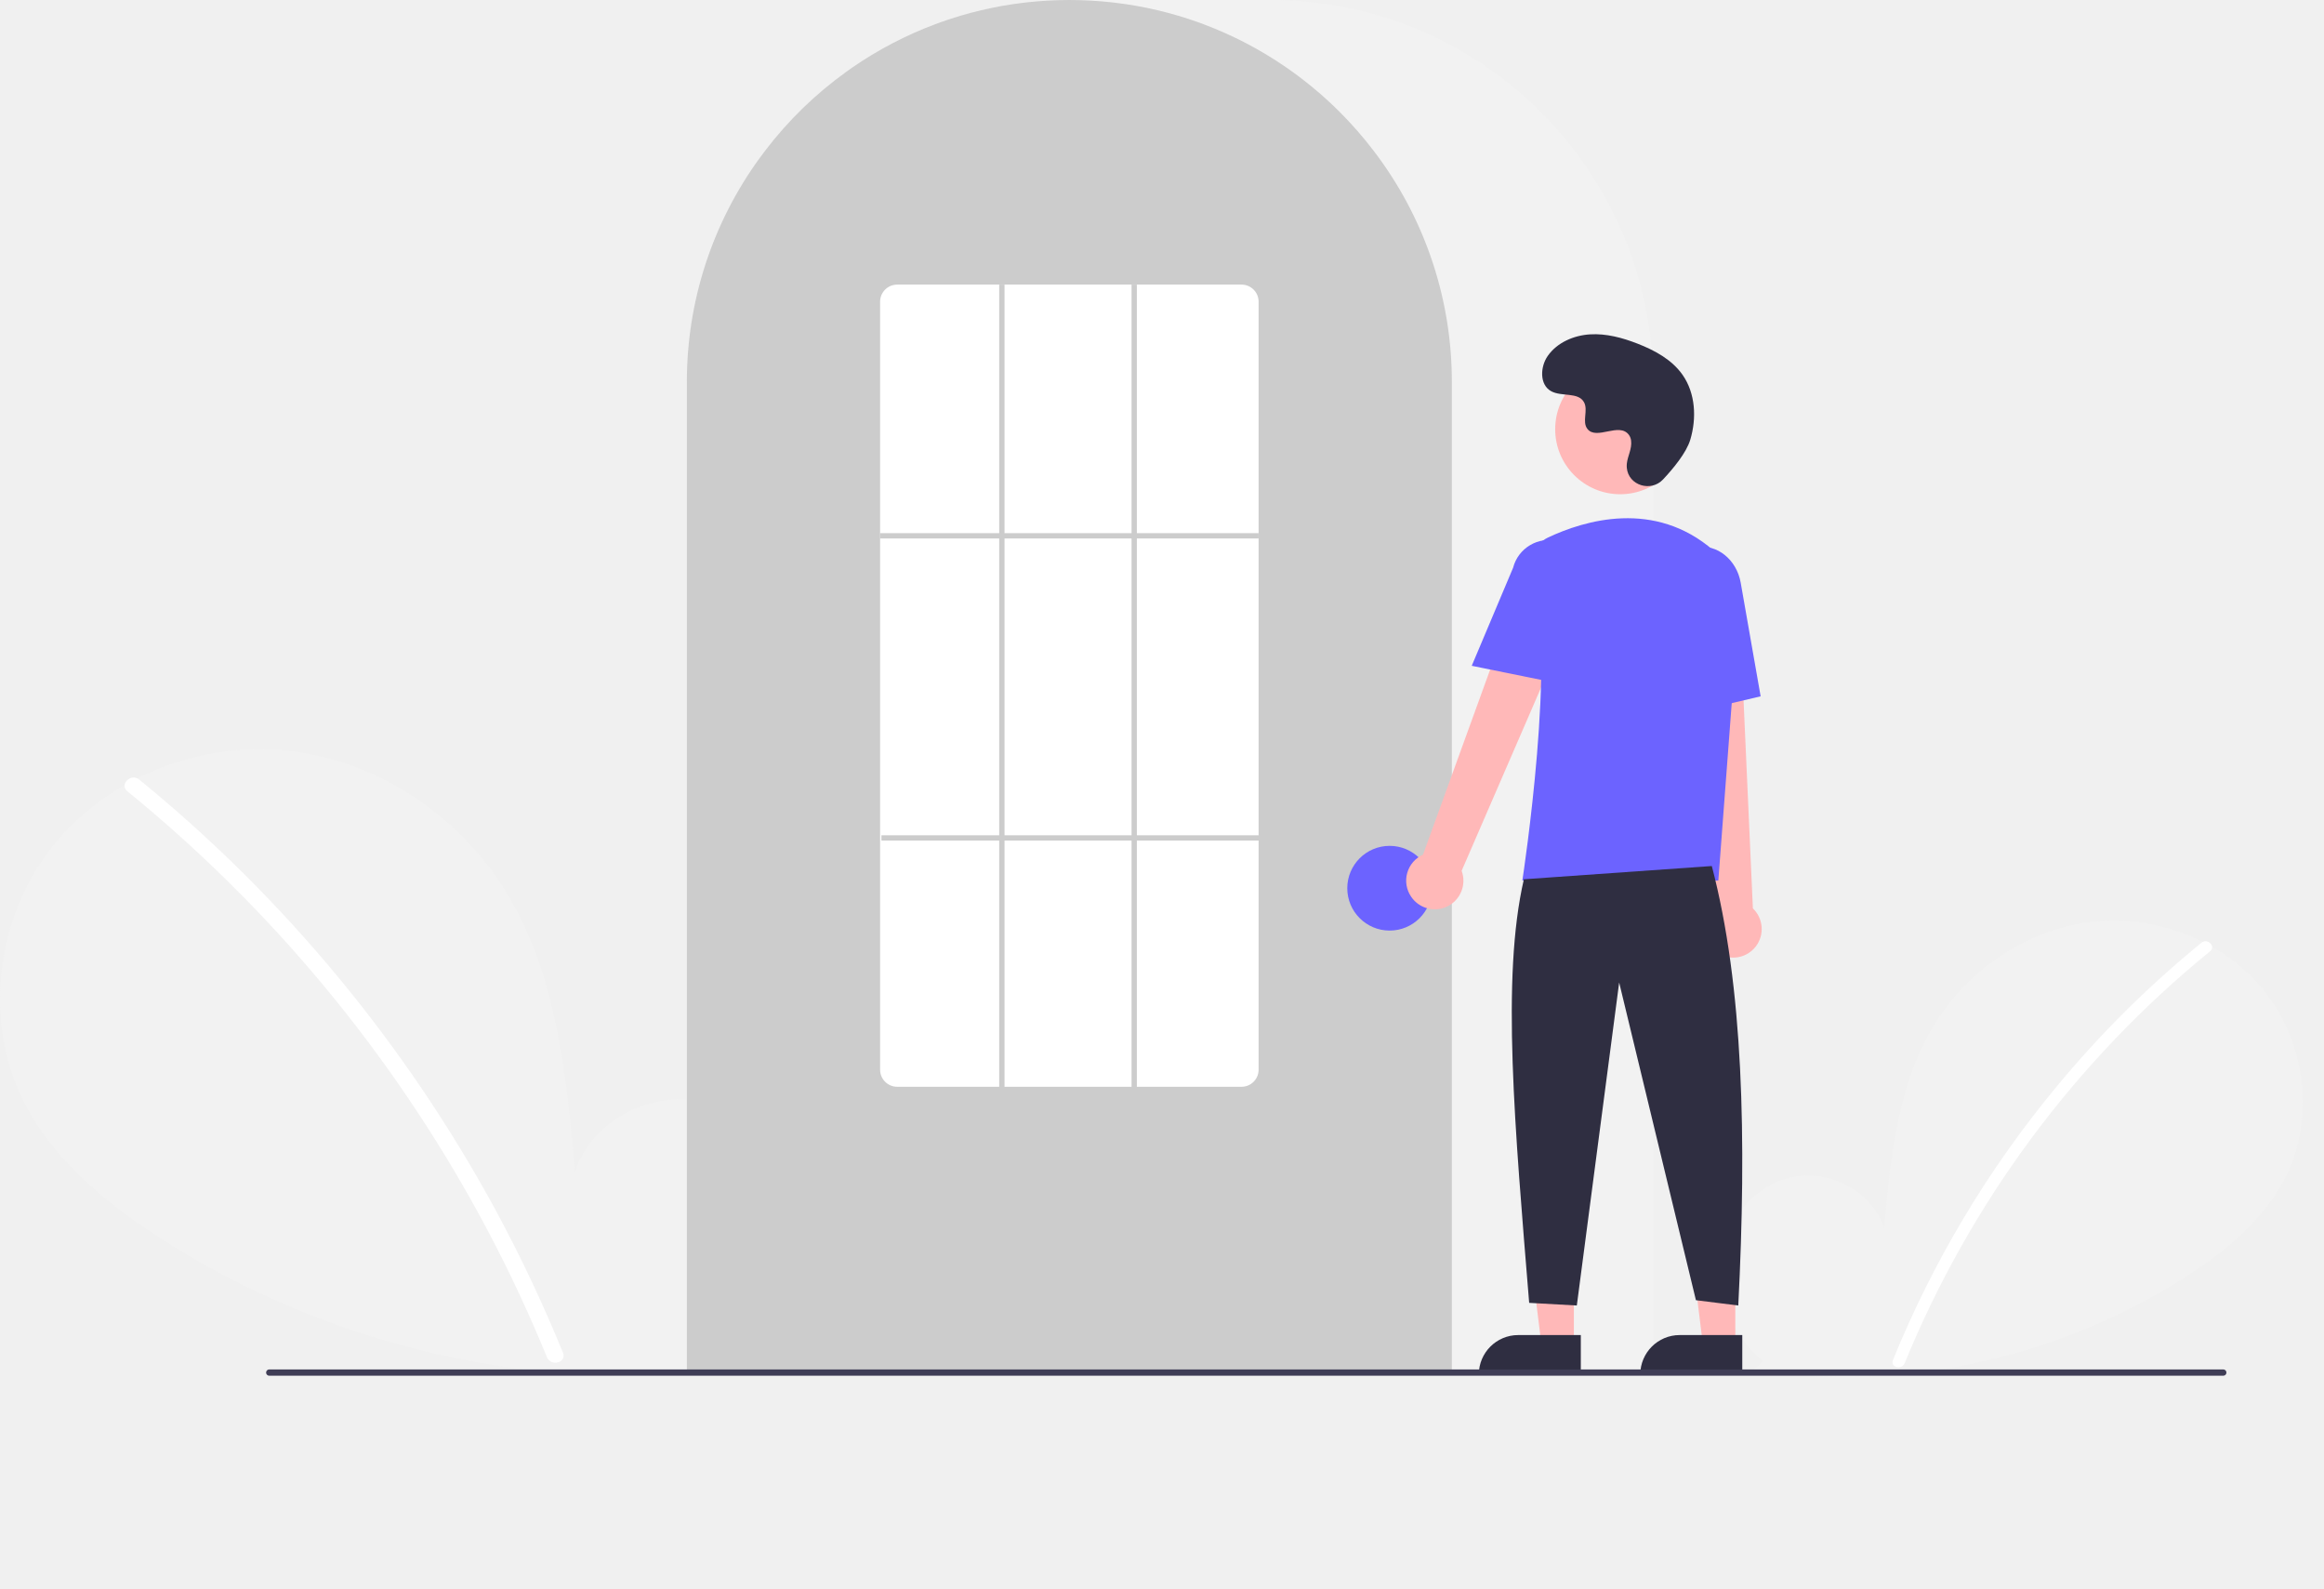
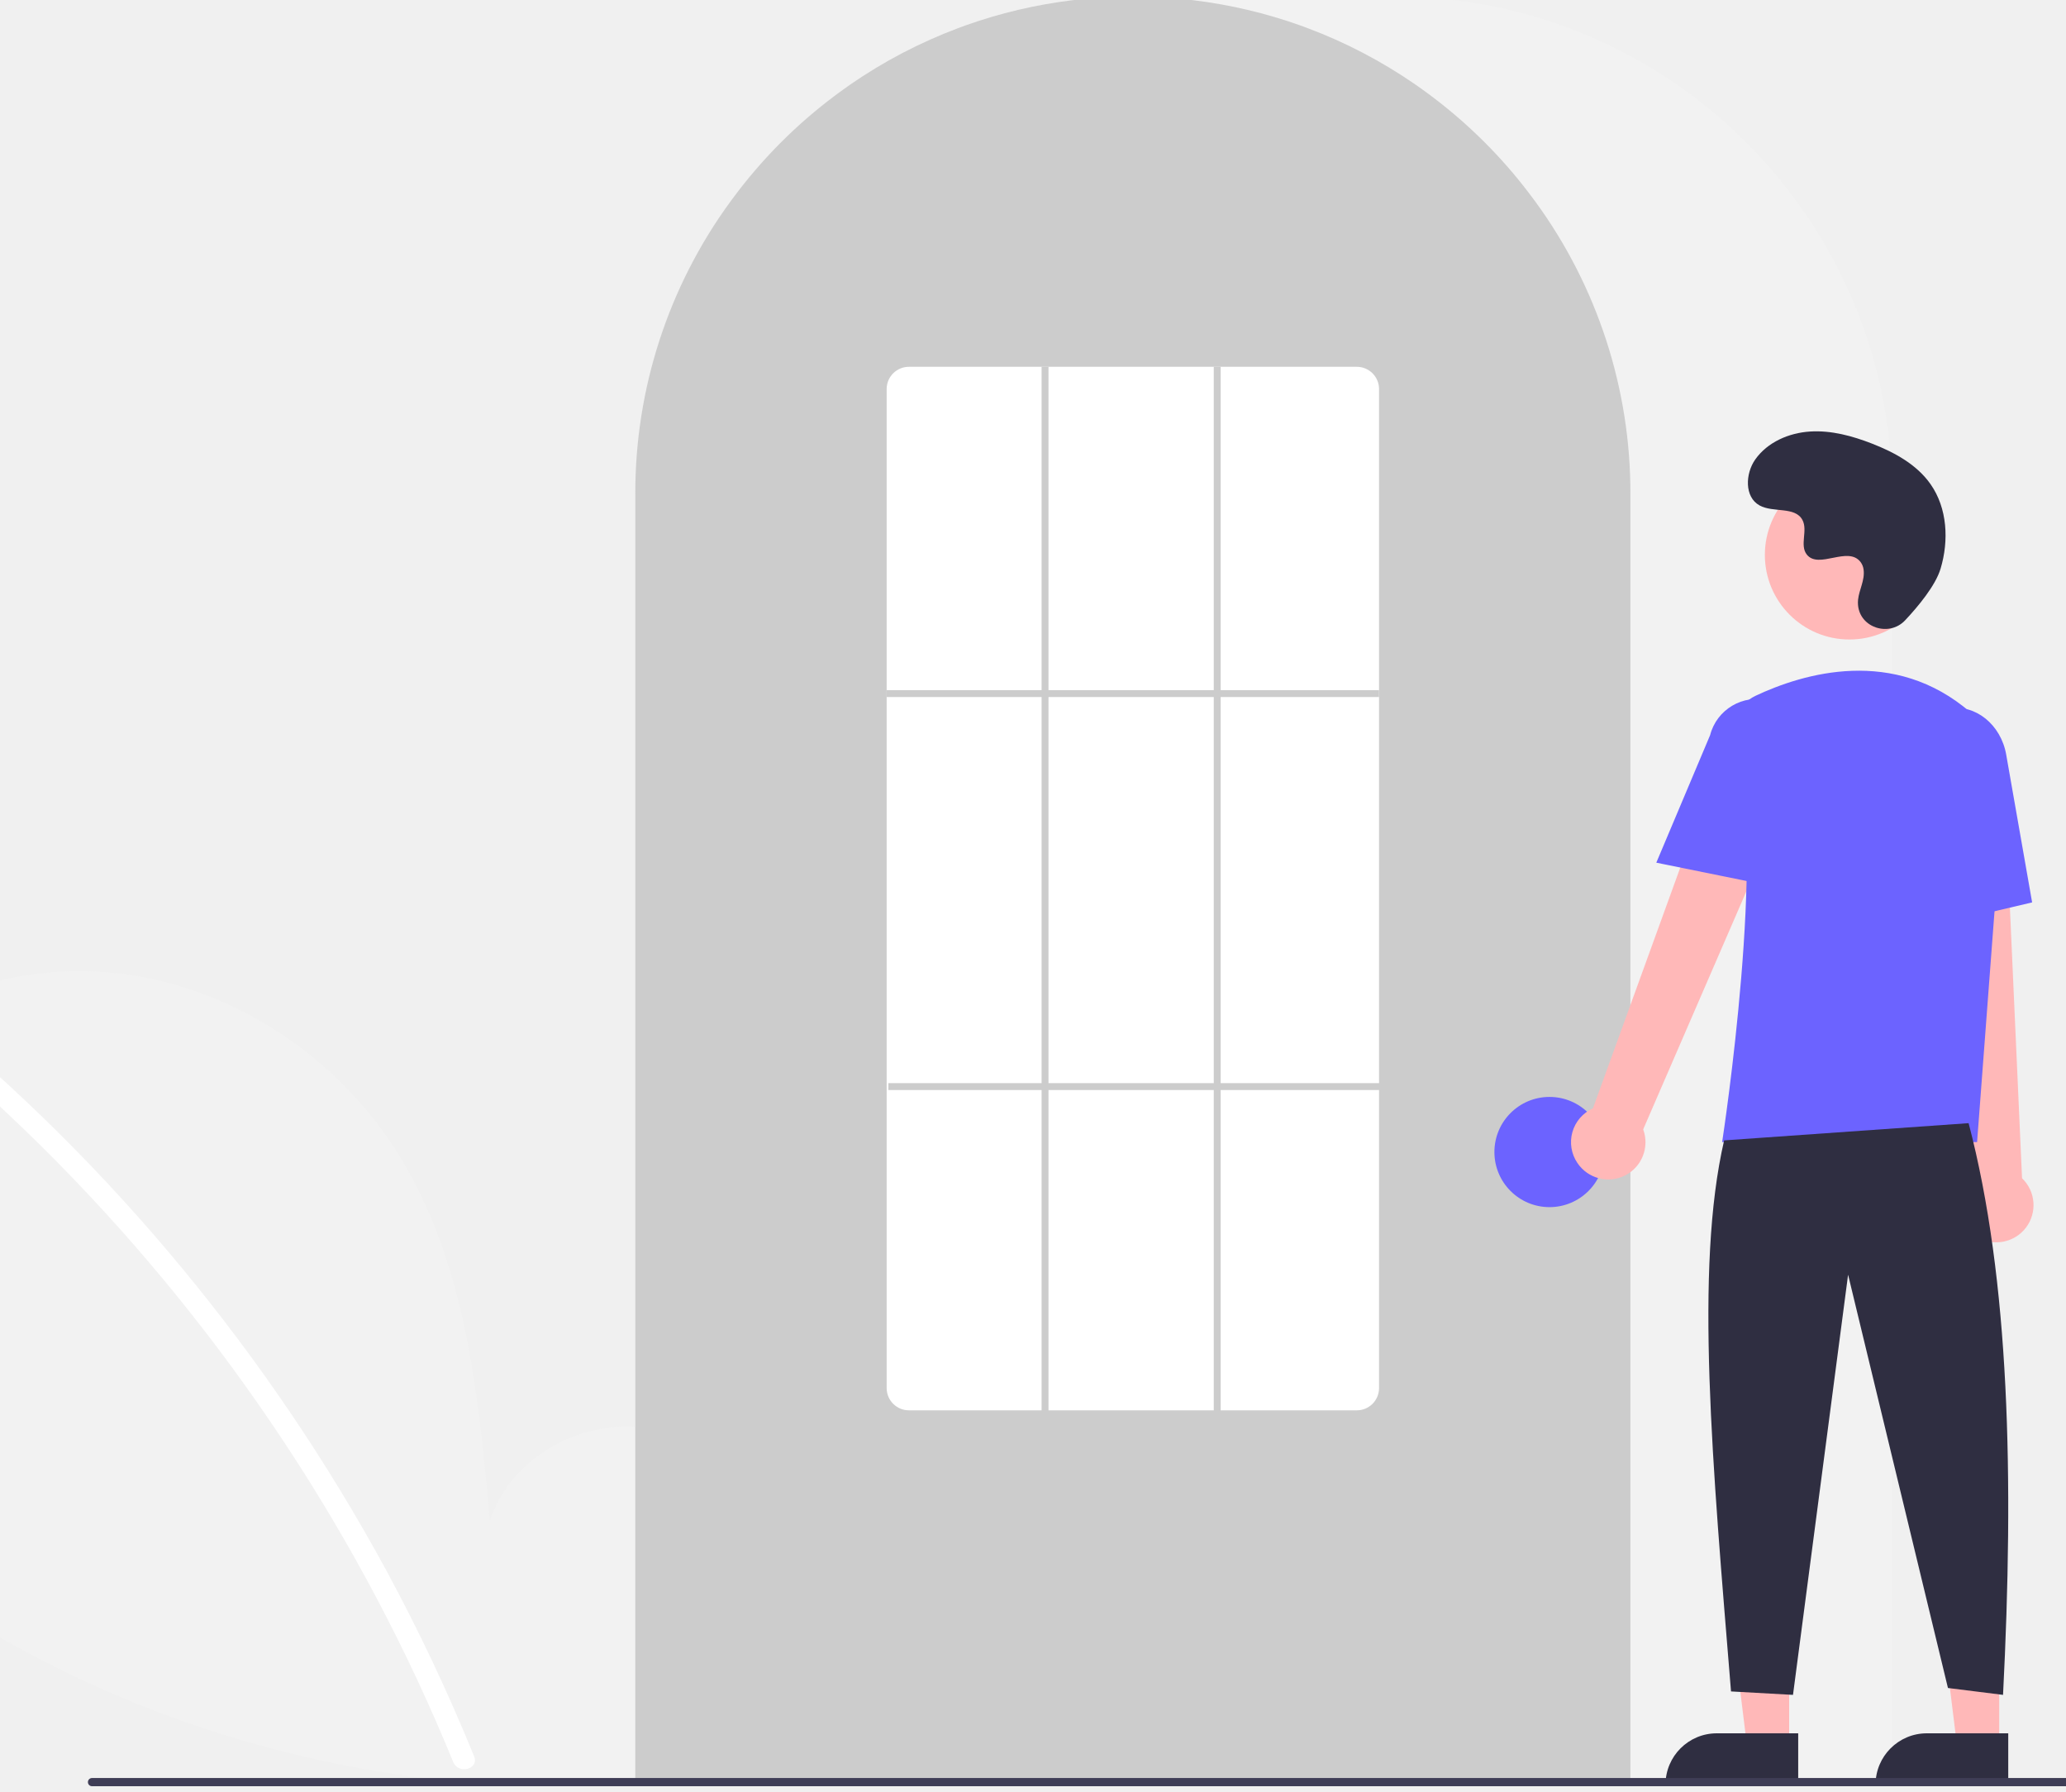
- <svg xmlns="http://www.w3.org/2000/svg" width="878" height="600" viewBox="0 0 878 600" fill="none">
-   <path d="M831.092,704.187c-11.138-9.412-17.904-24.28-16.13-38.754s12.764-27.78,27.018-30.854,30.504,5.435,34.834,19.359c2.383-26.846,5.129-54.818,19.402-77.68,12.924-20.701,35.309-35.514,59.569-38.164s49.803,7.359,64.933,26.507,18.835,46.985,8.238,68.969c-7.806,16.195-22.188,28.247-37.257,38.052a240.452,240.452,0,0,1-164.454,35.977Z" transform="translate(-165 -189.9307)" fill="#f2f2f2" />
-   <path d="M996.728,546.01a393.414,393.414,0,0,0-54.826,54.442,394.561,394.561,0,0,0-61.752,103.194c-1.112,2.725,3.313,3.911,4.412,1.216A392.342,392.342,0,0,1,999.963,549.245c2.284-1.86-.97-5.08-3.236-3.236Z" transform="translate(-165 -189.9307)" fill="#fff" />
-   <path d="M445.067,701.63c15.299-12.927,24.591-33.348,22.154-53.228s-17.531-38.156-37.11-42.377-41.897,7.464-47.844,26.59c-3.273-36.873-7.044-75.292-26.648-106.693-17.751-28.433-48.497-48.778-81.818-52.418s-68.404,10.107-89.185,36.407-25.869,64.535-11.315,94.729c10.722,22.243,30.475,38.797,51.172,52.264,66.03,42.965,147.939,60.884,225.877,49.415" transform="translate(-165 -189.9307)" fill="#f2f2f2" />
-   <path d="M217.567,484.373a540.355,540.355,0,0,1,75.304,74.777A548.076,548.076,0,0,1,352.257,647.04a545.835,545.835,0,0,1,25.43,53.846c1.527,3.743-4.55,5.372-6.06,1.671a536.36,536.36,0,0,0-49.009-92.727A539.734,539.734,0,0,0,256.889,528.632a538.441,538.441,0,0,0-43.766-39.815c-3.138-2.555,1.332-6.978,4.444-4.444Z" transform="translate(-165 -189.9307)" fill="#fff" />
-   <path d="M789.5,708.931h-365v-374.5c0-79.678,64.822-144.5,144.5-144.5h76c79.677,0,144.5,64.822,144.5,144.5Z" transform="translate(-165 -189.9307)" fill="#f2f2f2" />
-   <path d="M713.5,708.931h-289v-374.5a143.382,143.382,0,0,1,27.596-84.944c.664-.905,1.326-1.798,2.009-2.681a144.466,144.466,0,0,1,30.754-29.851c.66-.48,1.322-.952,1.994-1.423a144.16,144.16,0,0,1,31.472-16.459c.661-.25,1.334-.501,2.007-.742a144.02,144.02,0,0,1,31.108-7.336c.658-.09,1.333-.16,2.008-.23a146.288,146.288,0,0,1,31.105,0c.673.07,1.349.141,2.014.231a143.995,143.995,0,0,1,31.1,7.335c.673.241,1.346.492,2.009.743a143.799,143.799,0,0,1,31.106,16.216c.672.461,1.344.933,2.006,1.405a145.987,145.987,0,0,1,18.384,15.564,144.305,144.305,0,0,1,12.724,14.551c.681.88,1.343,1.773,2.005,2.677A143.382,143.382,0,0,1,713.5,334.431Z" transform="translate(-165 -189.9307)" fill="#ccc" />
-   <circle cx="525" cy="335.5" r="16" fill="#6c63ff" />
-   <polygon points="594.599 507.783 582.339 507.783 576.506 460.495 594.601 460.496 594.599 507.783" fill="#ffb8b8" />
-   <path d="M573.582,504.28h23.644a0,0,0,0,1,0,0v14.887a0,0,0,0,1,0,0H558.695a0,0,0,0,1,0,0v0a14.887,14.887,0,0,1,14.887-14.887Z" fill="#2f2e41" />
-   <polygon points="655.599 507.783 643.339 507.783 637.506 460.495 655.601 460.496 655.599 507.783" fill="#ffb8b8" />
-   <path d="M634.582,504.28h23.644a0,0,0,0,1,0,0v14.887a0,0,0,0,1,0,0H619.695a0,0,0,0,1,0,0v0a14.887,14.887,0,0,1,14.887-14.887Z" fill="#2f2e41" />
-   <path d="M698.098,528.6a10.743,10.743,0,0,1,4.511-15.843l41.676-114.867L764.791,409.082,717.206,518.853a10.801,10.801,0,0,1-19.109,9.748Z" transform="translate(-165 -189.9307)" fill="#ffb8b8" />
-   <path d="M814.336,550.184a10.743,10.743,0,0,1-2.893-16.217L798.533,412.458l23.338,1.066L827.236,533.045a10.801,10.801,0,0,1-12.9,17.139Z" transform="translate(-165 -189.9307)" fill="#ffb8b8" />
-   <circle cx="612.106" cy="162.123" r="24.561" fill="#ffb8b8" />
-   <path d="M814.18,522.549H740.133l.089-.576c.133-.861,13.197-86.439,3.562-114.436a11.813,11.813,0,0,1,6.069-14.584h0c13.772-6.485,40.208-14.471,62.52,4.909a28.234,28.234,0,0,1,9.459,23.396Z" transform="translate(-165 -189.9307)" fill="#6c63ff" />
-   <path d="M754.354,448.181,721.018,441.418l15.626-37.03a13.997,13.997,0,0,1,27.106,6.998Z" transform="translate(-165 -189.9307)" fill="#6c63ff" />
-   <path d="M797.05,460.739l-2.004-45.941c-1.52-8.636,3.424-16.8,11.027-18.135,7.605-1.33,15.032,4.66,16.558,13.36l7.533,42.928Z" transform="translate(-165 -189.9307)" fill="#6c63ff" />
-   <path d="M811.716,517.049c11.915,45.377,13.214,103.069,10,166l-16-2-29-120-16,122-18-1c-5.377-66.03-10.613-122.715-2-160Z" transform="translate(-165 -189.9307)" fill="#2f2e41" />
-   <path d="M793.289,371.035c-4.582,4.881-13.091,2.261-13.688-4.407a8.055,8.055,0,0,1,.01-1.556c.308-2.954,2.015-5.635,1.606-8.754a4.59,4.59,0,0,0-.84-2.149c-3.651-4.889-12.222,2.187-15.668-2.239-2.113-2.714.371-6.987-1.251-10.021-2.14-4.004-8.479-2.029-12.454-4.221-4.423-2.439-4.158-9.225-1.247-13.353,3.551-5.034,9.776-7.72,15.923-8.107s12.253,1.275,17.992,3.511c6.521,2.541,12.988,6.054,17.001,11.788,4.88,6.973,5.35,16.348,2.909,24.502C802.098,360.99,797.031,367.049,793.289,371.035Z" transform="translate(-165 -189.9307)" fill="#2f2e41" />
-   <path d="M1004.982,709.574h-738.294a1.191,1.191,0,0,1,0-2.381h738.294a1.191,1.191,0,0,1,0,2.381Z" transform="translate(-165 -189.9307)" fill="#3f3d56" />
-   <path d="M634,600.431H504a6.465,6.465,0,0,1-6.5-6.415V303.846a6.465,6.465,0,0,1,6.5-6.415H634a6.465,6.465,0,0,1,6.5,6.415V594.015A6.465,6.465,0,0,1,634,600.431Z" transform="translate(-165 -189.9307)" fill="#fff" />
-   <rect x="332.5" y="201.39" width="143" height="2" fill="#ccc" />
-   <rect x="333" y="315.5" width="143" height="2" fill="#ccc" />
-   <rect x="377.5" y="107.5" width="2" height="304" fill="#ccc" />
-   <rect x="427.5" y="107.5" width="2" height="304" fill="#ccc" />
+ <svg xmlns="http://www.w3.org/2000/svg" width="600" height="520.139">
+   <g>
+     <rect fill="none" id="canvas_background" height="522.139" width="602" y="-1" x="-1" />
+   </g>
+   <g>
+     <path id="svg_3" fill="#f2f2f2" d="m205.067,510.699c15.299,-12.927 24.591,-33.348 22.154,-53.228s-17.531,-38.156 -37.11,-42.377s-41.897,7.464 -47.844,26.59c-3.273,-36.873 -7.044,-75.292 -26.648,-106.693c-17.751,-28.433 -48.497,-48.778 -81.818,-52.418s-68.404,10.107 -89.185,36.407s-25.869,64.535 -11.315,94.729c10.722,22.243 30.475,38.797 51.172,52.264c66.03,42.965 147.939,60.884 225.877,49.415" />
+     <path id="svg_4" fill="#fff" d="m-22.433,293.442a540.355,540.355 0 0 1 75.304,74.777a548.076,548.076 0 0 1 59.386,87.891a545.835,545.835 0 0 1 25.43,53.846c1.527,3.743 -4.55,5.372 -6.06,1.671a536.36,536.36 0 0 0 -49.009,-92.727a539.734,539.734 0 0 0 -65.729,-81.198a538.441,538.441 0 0 0 -43.766,-39.815c-3.138,-2.555 1.332,-6.978 4.444,-4.444l0,-0z" />
+     <path id="svg_5" fill="#f2f2f2" d="m549.5,518l-365,0l0,-374.5c0,-79.678 64.822,-144.5 144.5,-144.5l76,0c79.677,0 144.5,64.822 144.5,144.5l0,374.5z" />
+     <path id="svg_6" fill="#ccc" d="m473.5,518l-289,0l0,-374.5a143.382,143.382 0 0 1 27.596,-84.944c0.664,-0.905 1.326,-1.798 2.009,-2.681a144.466,144.466 0 0 1 30.754,-29.851c0.66,-0.48 1.322,-0.952 1.994,-1.423a144.16,144.16 0 0 1 31.472,-16.459c0.661,-0.25 1.334,-0.501 2.007,-0.742a144.02,144.02 0 0 1 31.108,-7.336c0.658,-0.09 1.333,-0.16 2.008,-0.23a146.288,146.288 0 0 1 31.105,0c0.673,0.07 1.349,0.141 2.014,0.231a143.995,143.995 0 0 1 31.1,7.335c0.673,0.241 1.346,0.492 2.009,0.743a143.799,143.799 0 0 1 31.106,16.216c0.672,0.461 1.344,0.933 2.006,1.405a145.987,145.987 0 0 1 18.384,15.564a144.305,144.305 0 0 1 12.724,14.551c0.681,0.88 1.343,1.773 2.005,2.677a143.382,143.382 0 0 1 27.597,84.946l0,374.5z" />
+     <circle id="svg_7" fill="#6c63ff" r="16" cy="334.5" cx="450" />
+     <polygon id="svg_8" fill="#ffb8b8" points="519.599,506.783 507.339,506.783 501.506,459.495 519.601,459.496 519.599,506.783 " />
+     <path id="svg_9" fill="#2f2e41" d="m498.582,503.28l23.644,0a0,0 0 0 1 0,0l0,14.887a0,0 0 0 1 0,0l-38.531,0a0,0 0 0 1 0,0l0,0a14.887,14.887 0 0 1 14.887,-14.887l-0,0z" />
+     <polygon id="svg_10" fill="#ffb8b8" points="580.599,506.783 568.339,506.783 562.506,459.495 580.601,459.496 580.599,506.783 " />
+     <path id="svg_11" fill="#2f2e41" d="m559.582,503.28l23.644,0a0,0 0 0 1 0,0l0,14.887a0,0 0 0 1 0,0l-38.531,0a0,0 0 0 1 0,0l0,0a14.887,14.887 0 0 1 14.887,-14.887l-0,0z" />
+     <path id="svg_12" fill="#ffb8b8" d="m458.098,337.67a10.743,10.743 0 0 1 4.511,-15.843l41.676,-114.867l20.507,11.191l-47.585,109.771a10.801,10.801 0 0 1 -19.109,9.748z" />
+     <path id="svg_13" fill="#ffb8b8" d="m574.336,359.254a10.743,10.743 0 0 1 -2.893,-16.217l-12.911,-121.509l23.338,1.066l5.366,119.52a10.801,10.801 0 0 1 -12.9,17.139l0,-0z" />
+     <circle id="svg_14" fill="#ffb8b8" r="24.561" cy="161.123" cx="537.106" />
+     <path id="svg_15" fill="#6c63ff" d="m574.18,331.619l-74.047,0l0.089,-0.576c0.133,-0.861 13.197,-86.439 3.562,-114.436a11.813,11.813 0 0 1 6.069,-14.584l0,0c13.772,-6.485 40.208,-14.471 62.52,4.909a28.234,28.234 0 0 1 9.459,23.396l-7.653,101.29z" />
+     <path id="svg_16" fill="#6c63ff" d="m514.354,257.25l-33.337,-6.763l15.626,-37.03a13.997,13.997 0 0 1 27.106,6.998l-9.395,36.795z" />
+     <path id="svg_17" fill="#6c63ff" d="m557.05,269.808l-2.004,-45.941c-1.52,-8.636 3.424,-16.8 11.027,-18.135c7.605,-1.33 15.032,4.66 16.558,13.36l7.533,42.928l-33.115,7.789z" />
+     <path id="svg_18" fill="#2f2e41" d="m571.716,326.119c11.915,45.377 13.214,103.069 10,166l-16,-2l-29,-120l-16,122l-18,-1c-5.377,-66.03 -10.613,-122.715 -2,-160l71,-5z" />
+     <path id="svg_19" fill="#2f2e41" d="m553.289,180.104c-4.582,4.881 -13.091,2.261 -13.688,-4.407a8.055,8.055 0 0 1 0.01,-1.556c0.308,-2.954 2.015,-5.635 1.606,-8.754a4.59,4.59 0 0 0 -0.84,-2.149c-3.651,-4.889 -12.222,2.187 -15.668,-2.239c-2.113,-2.714 0.371,-6.987 -1.251,-10.021c-2.14,-4.004 -8.479,-2.029 -12.454,-4.221c-4.423,-2.439 -4.158,-9.225 -1.247,-13.353c3.551,-5.034 9.776,-7.72 15.923,-8.107s12.253,1.275 17.992,3.511c6.521,2.541 12.988,6.054 17.001,11.788c4.88,6.973 5.35,16.348 2.909,24.502c-1.485,4.96 -6.552,11.019 -10.293,15.005z" />
+     <path id="svg_20" fill="#3f3d56" d="m764.982,518.643l-738.294,0a1.191,1.191 0 0 1 0,-2.381l738.294,0a1.191,1.191 0 0 1 0,2.381z" />
+     <path id="svg_21" fill="#fff" d="m394,409.5l-130,0a6.465,6.465 0 0 1 -6.5,-6.415l0,-290.169a6.465,6.465 0 0 1 6.5,-6.415l130,0a6.465,6.465 0 0 1 6.5,6.415l0,290.169a6.465,6.465 0 0 1 -6.5,6.415z" />
+     <rect id="svg_22" fill="#ccc" height="2" width="143" y="200.39" x="257.5" />
+     <rect id="svg_23" fill="#ccc" height="2" width="143" y="314.5" x="258" />
+     <rect id="svg_24" fill="#ccc" height="304" width="2" y="106.5" x="302.5" />
+     <rect id="svg_25" fill="#ccc" height="304" width="2" y="106.5" x="352.5" />
+   </g>
</svg>
